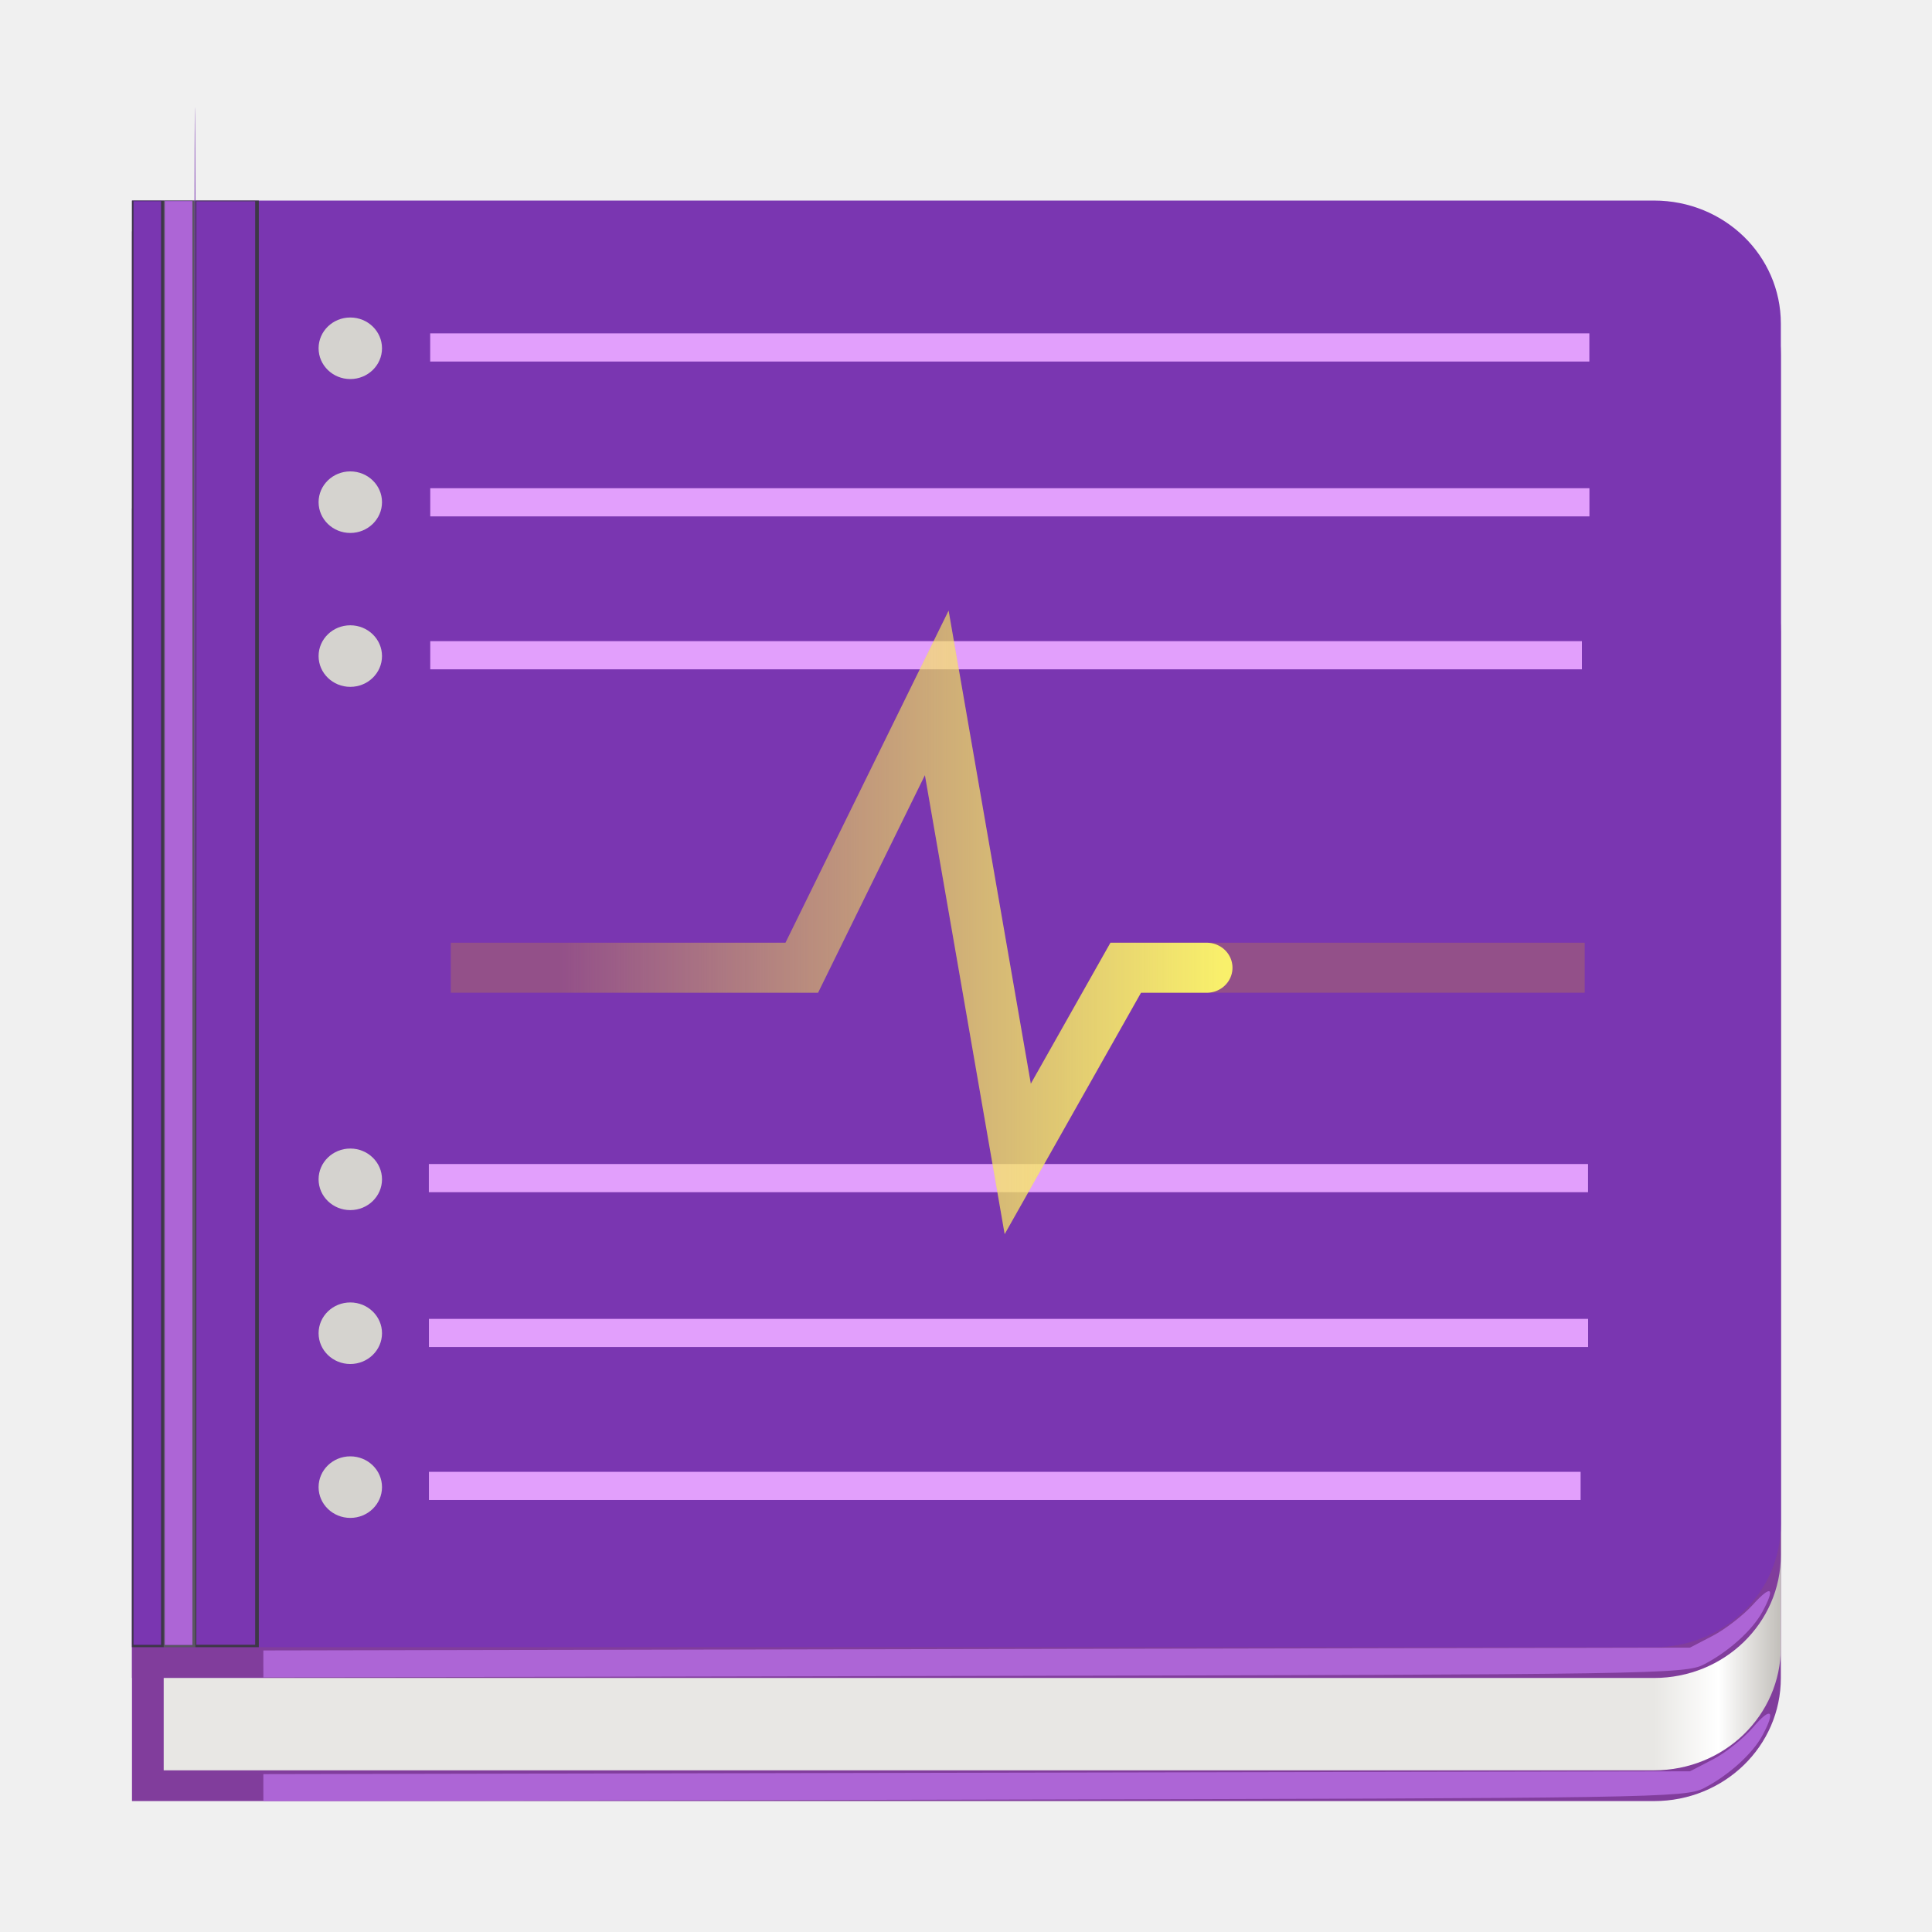
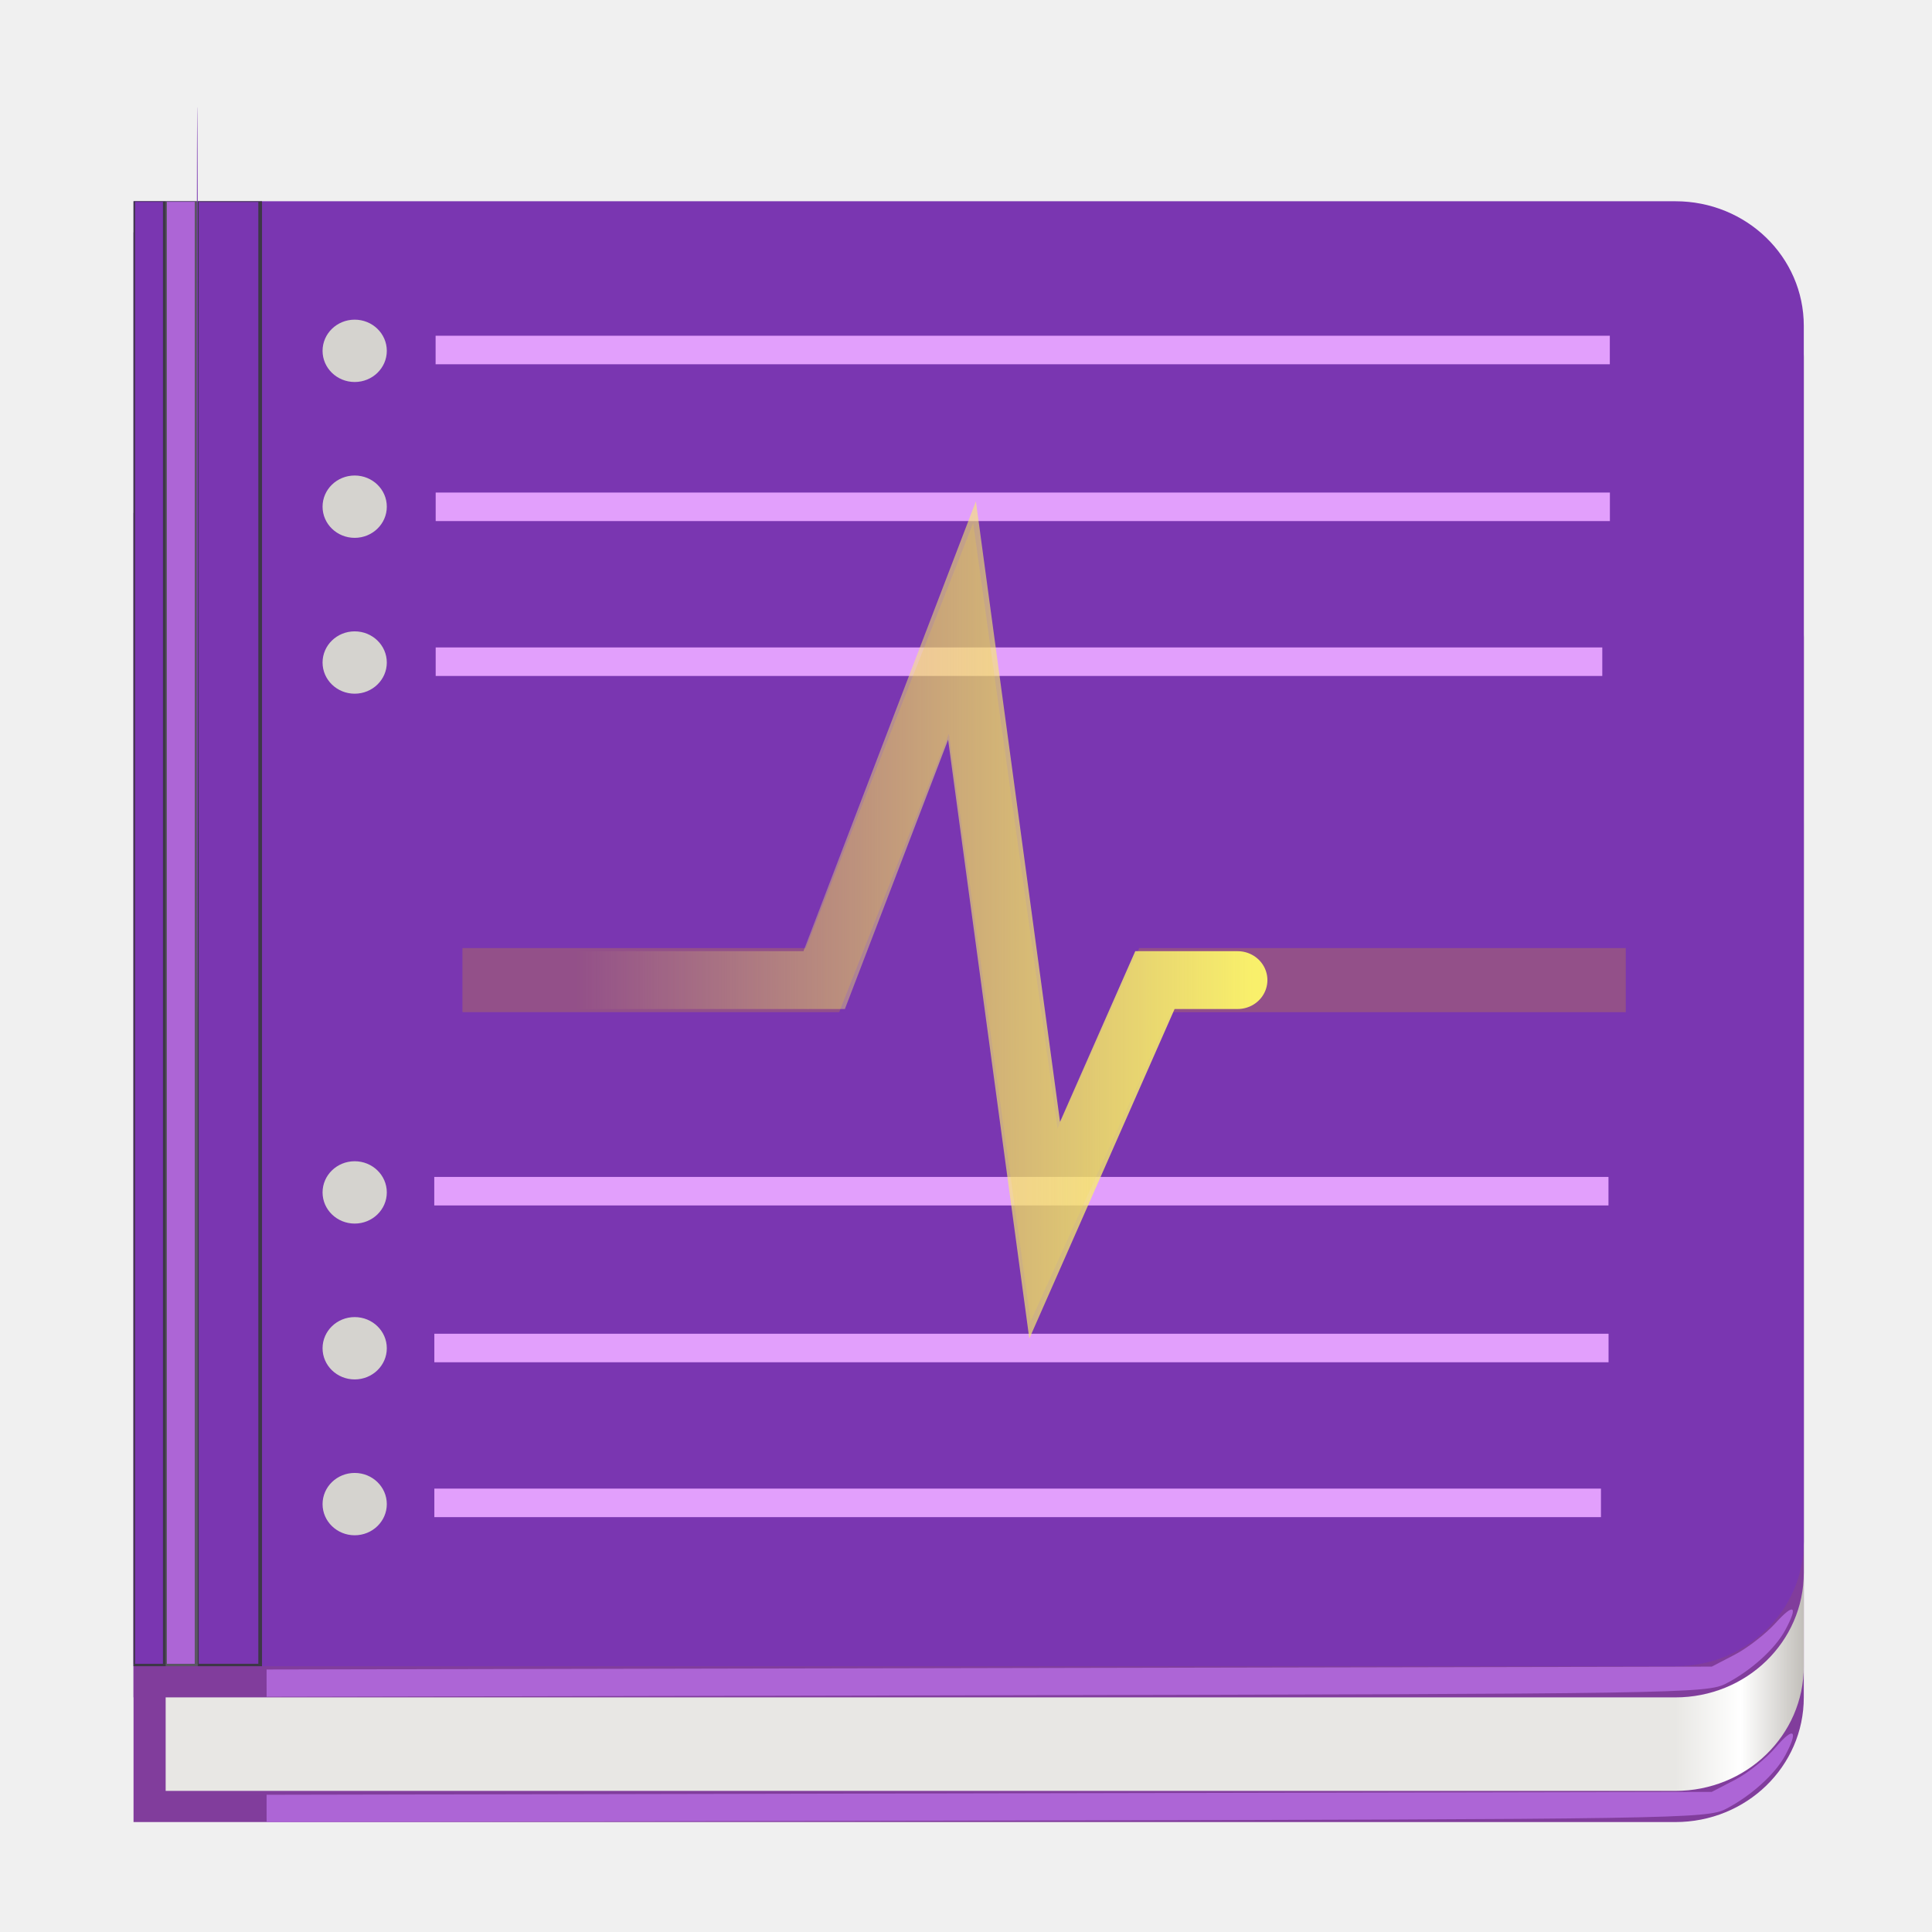
<svg xmlns="http://www.w3.org/2000/svg" xmlns:xlink="http://www.w3.org/1999/xlink" id="svg4157" height="24" width="24" version="1.1">
  <defs id="defs4159">
    <linearGradient id="linearGradient881">
      <stop offset="0" style="stop-color:#667885;stop-opacity:1" id="stop873" />
      <stop offset="1" style="stop-color:#485a6c;stop-opacity:1" id="stop879" />
    </linearGradient>
    <linearGradient gradientTransform="matrix(0.4594595,0,0,0.4594595,0.9742203,0.9717328)" gradientUnits="userSpaceOnUse" xlink:href="#linearGradient4095" id="linearGradient3233" y2="41.229" x2="24" y1="6.549" x1="24" />
    <linearGradient id="linearGradient4095">
      <stop offset="0" style="stop-color:#ffffff;stop-opacity:1" id="stop4097" />
      <stop offset="0.017" style="stop-color:#ffffff;stop-opacity:0.235" id="stop4100" />
      <stop offset="0.98" style="stop-color:#ffffff;stop-opacity:0.157" id="stop4102" />
      <stop offset="1" style="stop-color:#ffffff;stop-opacity:0.392" id="stop4104" />
    </linearGradient>
    <radialGradient gradientTransform="matrix(2.003784,0,0,1.4,27.98813,-17.4)" gradientUnits="userSpaceOnUse" xlink:href="#linearGradient3688-166-749-9" id="radialGradient3082-6" fy="43.5" fx="4.993" r="2.5" cy="43.5" cx="4.993" />
    <linearGradient id="linearGradient3688-166-749-9">
      <stop offset="0" style="stop-color:#181818;stop-opacity:1" id="stop2883-2" />
      <stop offset="1" style="stop-color:#181818;stop-opacity:0" id="stop2885-2" />
    </linearGradient>
    <radialGradient gradientTransform="matrix(2.003784,0,0,1.4,-20.01187,-104.4)" gradientUnits="userSpaceOnUse" xlink:href="#linearGradient3688-464-309-7-6" id="radialGradient3084-4" fy="43.5" fx="4.993" r="2.5" cy="43.5" cx="4.993" />
    <linearGradient id="linearGradient3688-464-309-7-6">
      <stop offset="0" style="stop-color:#181818;stop-opacity:1" id="stop2889-75" />
      <stop offset="1" style="stop-color:#181818;stop-opacity:0" id="stop2891-4-9" />
    </linearGradient>
    <linearGradient gradientUnits="userSpaceOnUse" xlink:href="#linearGradient3702-501-757-1" id="linearGradient3086-8" y2="39.999" x2="25.058" y1="47.028" x1="25.058" />
    <linearGradient id="linearGradient3702-501-757-1">
      <stop offset="0" style="stop-color:#181818;stop-opacity:0" id="stop2895-2" />
      <stop offset="0.5" style="stop-color:#181818;stop-opacity:1" id="stop2897-89" />
      <stop offset="1" style="stop-color:#181818;stop-opacity:0" id="stop2899-36" />
    </linearGradient>
    <linearGradient xlink:href="#linearGradient881" id="linearGradient871" x1="11.428" y1="2.526" x2="11.428" y2="21.451" gradientUnits="userSpaceOnUse" />
    <linearGradient id="linearGradient1879">
      <stop id="stop1873" offset="0" style="stop-color:#e8e7e4;stop-opacity:1" />
      <stop style="stop-color:#ffffff;stop-opacity:1" offset="0.511" id="stop1875" />
      <stop id="stop1877" offset="1" style="stop-color:#c2bfba;stop-opacity:1" />
    </linearGradient>
    <linearGradient id="linearGradient985">
      <stop id="stop981" offset="0" style="stop-color:#f9f06b;stop-opacity:1" />
      <stop id="stop983" offset="1" style="stop-color:#f9f06b;stop-opacity:0" />
    </linearGradient>
-     <linearGradient xlink:href="#linearGradient1879" id="linearGradient2794" gradientUnits="userSpaceOnUse" gradientTransform="matrix(0.25,0,0,0.25,-865.6188,893.4512)" x1="384" y1="120" x2="416" y2="120" />
-     <linearGradient xlink:href="#linearGradient985" id="linearGradient2796" gradientUnits="userSpaceOnUse" gradientTransform="matrix(0.2128499,0,0,0.1941129,-860.8346,896.2058)" x1="301" y1="33.559" x2="104" y2="33.559" />
+     <linearGradient xlink:href="#linearGradient1879" id="linearGradient2794-9" gradientUnits="userSpaceOnUse" gradientTransform="matrix(0.25,0,0,0.25,-898.3359,890.785)" x1="384" y1="120" x2="416" y2="120" />
+     <linearGradient xlink:href="#linearGradient985" id="linearGradient2796-4" gradientUnits="userSpaceOnUse" gradientTransform="matrix(0.2145162,0,0,0.2507855,-893.0871,890.7186)" x1="301" y1="33.559" x2="104" y2="33.559" />
  </defs>
  <rect width="17" height="17" x="3.501" y="3.499" id="rect6741-9" style="opacity:0.3;fill:none;stroke:url(#linearGradient3233);stroke-width:1;stroke-linecap:round;stroke-linejoin:round;stroke-miterlimit:4;stroke-dasharray:none;stroke-dashoffset:0;stroke-opacity:1" rx="1" ry="1" />
-   <g id="g12382" transform="matrix(0.1969502,0,0,0.1911775,178.567,-160.7331)" style="display:inline">
-     <g id="g8176" transform="translate(-32.7171,-2.666208)" style="display:inline;enable-background:new">
-       <path id="rect970-4-6-1-2-8" d="m -865.619,876.451 v 84 h 96 c 4.432,0 8,-3.568 8,-8 v -68 c 0,-4.432 -3.568,-8 -8,-8 z" style="display:inline;fill:#813d9c;fill-opacity:1;stroke:none;stroke-width:0.377;stroke-linejoin:round;stroke-miterlimit:4;stroke-dasharray:none;stroke-opacity:1;enable-background:new" />
-       <path style="display:inline;fill:url(#linearGradient2794);fill-opacity:1;stroke:none;stroke-width:6;stroke-linecap:butt;stroke-linejoin:miter;stroke-miterlimit:4;stroke-dasharray:none;stroke-dashoffset:0;stroke-opacity:1;marker:none;marker-start:none;marker-mid:none;marker-end:none;paint-order:normal;enable-background:new" d="m -863.619,888.451 v 70 h 94 c 4.432,0 8,-3.568 8,-8 v -54 c 0,-4.432 -3.568,-8 -8,-8 z" id="rect954-3-6-3-2-0-9-4" />
-       <path id="rect970-5-3-1-8-6-1-5" d="m -865.619,858.451 v 94 h 96 c 4.432,0 8,-3.568 8,-8 v -78 c 0,-4.432 -3.568,-8 -8,-8 z" style="display:inline;fill:#813d9c;fill-opacity:1;stroke:none;stroke-width:0.377;stroke-linejoin:round;stroke-miterlimit:4;stroke-dasharray:none;stroke-opacity:1;enable-background:new" />
-       <path id="rect970-5-4-4-1-2-0" d="m -865.619,856.451 v 94 h 96 c 4.432,0 8,-3.568 8,-8 v -78 c 0,-4.432 -3.568,-8 -8,-8 z" style="display:inline;fill:#7a36b1;fill-opacity:1;stroke:none;stroke-width:0.377;stroke-linejoin:round;stroke-miterlimit:4;stroke-dasharray:none;stroke-opacity:1;enable-background:new" />
-       <rect y="856.451" x="-865.619" height="94" width="8" id="rect1073-6-7-5-7-3" style="display:inline;fill:#3d3846;fill-opacity:1;stroke:none;stroke-width:4;stroke-linecap:round;stroke-linejoin:round;stroke-miterlimit:4;stroke-dasharray:none;stroke-dashoffset:0;stroke-opacity:1;enable-background:new" />
-       <path id="path1217-1-4-49-9-6" d="m -862.619,950.451 v -94" style="display:inline;opacity:0.15;fill:none;fill-rule:evenodd;stroke:#ffffff;stroke-width:2;stroke-linecap:butt;stroke-linejoin:miter;stroke-miterlimit:4;stroke-dasharray:none;stroke-opacity:1;enable-background:new" />
-       <path style="display:inline;fill:#7a36b1;fill-opacity:1;stroke-width:0.247;enable-background:new" d="m -861.561,903.395 v -46.899 h 1.856 1.856 v 46.899 46.899 h -1.856 -1.856 z" id="path32544-0-0-3-1" />
-       <path style="display:inline;fill:#7a36b1;fill-opacity:1;stroke-width:0.247;enable-background:new" d="m -861.687,879.395 c 0,-25.863 0.029,-36.406 0.064,-23.43 0.035,12.976 0.035,34.136 -1e-5,47.023 -0.035,12.886 -0.064,2.27 -0.064,-23.593 z" id="path32620-6-9-6-0" />
-       <path style="display:inline;fill:#ad65d6;fill-opacity:1;stroke-width:0.247;enable-background:new" d="m -863.541,903.395 v -46.899 h 0.866 0.866 v 46.899 46.899 h -0.866 -0.866 z" id="path32659-2-1-0-6" />
-       <path style="display:inline;fill:#4c158a;fill-opacity:1;stroke-width:0.247;enable-background:new" d="m -865.521,903.395 v -46.899 h 0.866 0.866 v 46.899 46.899 h -0.866 -0.866 z" id="path32735-9-7-6-3" />
-       <path style="display:inline;fill:#7a36b1;fill-opacity:1;stroke-width:0.247;enable-background:new" d="m -863.541,903.395 v -46.899 h 0.866 0.866 v 46.899 46.899 h -0.866 -0.866 z" id="path33332-0-1-6-20" />
-       <path style="display:inline;fill:#7a36b1;fill-opacity:1;stroke-width:0.247;enable-background:new" d="m -865.521,903.395 v -46.899 h 0.866 0.866 v 46.899 46.899 h -0.866 -0.866 z" id="path33482-8-1-1-6" />
-       <path style="display:inline;fill:#ad65d6;fill-opacity:1;stroke-width:0.247;enable-background:new" d="m -863.541,903.395 v -46.899 h 0.866 0.866 v 46.899 46.899 h -0.866 -0.866 z" id="path33862-3-97-7-1" />
-       <path style="display:inline;fill:#e29ffc;fill-opacity:1;stroke-width:0.153;enable-background:new" d="m -846.889,939.971 v -0.915 h 36.32 36.32 v 0.915 0.915 h -36.32 -36.32 z" id="path209464-7-0-1-7-4-4-5-3-55" />
-       <a id="a211277-8-1-0-6-7-4" transform="matrix(0.9341682,0,0,1,-208.491,479.7297)" style="display:inline;fill:#e29ffc;enable-background:new">
-         <path style="display:inline;fill:#e29ffc;fill-opacity:1;stroke-width:0.159;enable-background:new" d="m -683.387,450.303 v -0.915 h 39.133 39.133 v 0.915 0.915 h -39.133 -39.133 z" id="path209464-7-0-1-0-4-8-3-3-5-7" />
+   <g id="g4066" transform="matrix(0.1995056,0,0,0.1936,180.8819,-162.7928)" style="display:inline">
+     <g id="g3074" style="display:inline;enable-background:new">
+       <path id="rect970-4-6-1-2-8-4" d="m -898.336,873.785 v 84 h 96 c 4.432,0 8,-3.568 8,-8 v -68 c 0,-4.432 -3.568,-8 -8,-8 z" style="display:inline;fill:#813d9c;fill-opacity:1;stroke:none;stroke-width:0.377;stroke-linejoin:round;stroke-miterlimit:4;stroke-dasharray:none;stroke-opacity:1;enable-background:new" />
+       <path style="display:inline;fill:url(#linearGradient2794-9);fill-opacity:1;stroke:none;stroke-width:6;stroke-linecap:butt;stroke-linejoin:miter;stroke-miterlimit:4;stroke-dasharray:none;stroke-dashoffset:0;stroke-opacity:1;marker:none;marker-start:none;marker-mid:none;marker-end:none;paint-order:normal;enable-background:new" d="m -896.336,885.785 v 70 h 94 c 4.432,0 8,-3.568 8,-8 v -54 c 0,-4.432 -3.568,-8 -8,-8 z" id="rect954-3-6-3-2-0-9-4-5" />
+       <path id="rect970-5-3-1-8-6-1-5-0" d="m -898.336,855.785 v 94 h 96 c 4.432,0 8,-3.568 8,-8 v -78 c 0,-4.432 -3.568,-8 -8,-8 z" style="display:inline;fill:#813d9c;fill-opacity:1;stroke:none;stroke-width:0.377;stroke-linejoin:round;stroke-miterlimit:4;stroke-dasharray:none;stroke-opacity:1;enable-background:new" />
+       <path id="rect970-5-4-4-1-2-0-3" d="m -898.336,853.785 v 94 h 96 c 4.432,0 8,-3.568 8,-8 v -78 c 0,-4.432 -3.568,-8 -8,-8 z" style="display:inline;fill:#7a36b1;fill-opacity:1;stroke:none;stroke-width:0.377;stroke-linejoin:round;stroke-miterlimit:4;stroke-dasharray:none;stroke-opacity:1;enable-background:new" />
+       <rect y="853.785" x="-898.336" height="94" width="8" id="rect1073-6-7-5-7-3-6" style="display:inline;fill:#3d3846;fill-opacity:1;stroke:none;stroke-width:4;stroke-linecap:round;stroke-linejoin:round;stroke-miterlimit:4;stroke-dasharray:none;stroke-dashoffset:0;stroke-opacity:1;enable-background:new" />
+       <path id="path1217-1-4-49-9-6-1" d="m -895.336,947.785 v -94" style="display:inline;opacity:0.15;fill:none;fill-rule:evenodd;stroke:#ffffff;stroke-width:2;stroke-linecap:butt;stroke-linejoin:miter;stroke-miterlimit:4;stroke-dasharray:none;stroke-opacity:1;enable-background:new" />
+       <path style="display:inline;fill:#7a36b1;fill-opacity:1;stroke-width:0.247;enable-background:new" d="m -894.278,900.729 v -46.899 h 1.856 1.856 v 46.899 46.899 h -1.856 -1.856 z" id="path32544-0-0-3-1-0" />
+       <path style="display:inline;fill:#7a36b1;fill-opacity:1;stroke-width:0.247;enable-background:new" d="m -894.405,876.729 c 0,-25.863 0.029,-36.406 0.064,-23.43 0.035,12.976 0.035,34.136 0,47.023 -0.035,12.886 -0.064,2.27 -0.064,-23.593 z" id="path32620-6-9-6-0-6" />
+       <path style="display:inline;fill:#ad65d6;fill-opacity:1;stroke-width:0.247;enable-background:new" d="m -896.258,900.729 v -46.899 h 0.866 0.866 v 46.899 46.899 h -0.866 -0.866 z" id="path32659-2-1-0-6-3" />
+       <path style="display:inline;fill:#4c158a;fill-opacity:1;stroke-width:0.247;enable-background:new" d="m -898.238,900.729 v -46.899 h 0.866 0.866 v 46.899 46.899 h -0.866 -0.866 z" id="path32735-9-7-6-3-2" />
+       <path style="display:inline;fill:#7a36b1;fill-opacity:1;stroke-width:0.247;enable-background:new" d="m -896.258,900.729 v -46.899 h 0.866 0.866 v 46.899 46.899 h -0.866 -0.866 z" id="path33332-0-1-6-20-0" />
+       <path style="display:inline;fill:#7a36b1;fill-opacity:1;stroke-width:0.247;enable-background:new" d="m -898.238,900.729 v -46.899 h 0.866 0.866 v 46.899 46.899 h -0.866 -0.866 z" id="path33482-8-1-1-6-6" />
+       <path style="display:inline;fill:#ad65d6;fill-opacity:1;stroke-width:0.247;enable-background:new" d="m -896.258,900.729 v -46.899 h 0.866 0.866 v 46.899 46.899 h -0.866 -0.866 z" id="path33862-3-97-7-1-1" />
+       <path style="display:inline;fill:#e29ffc;fill-opacity:1;stroke-width:0.153;enable-background:new" d="m -879.606,937.304 v -0.915 h 36.32 36.32 v 0.915 0.915 h -36.32 -36.32 z" id="path209464-7-0-1-7-4-4-5-3-55-5" />
+       <a id="a211277-8-1-0-6-7-4-5" transform="matrix(0.9341682,0,0,1,-241.2081,477.0635)" style="display:inline;fill:#e29ffc;enable-background:new">
+         <path style="display:inline;fill:#e29ffc;fill-opacity:1;stroke-width:0.159;enable-background:new" d="m -683.387,450.303 v -0.915 h 39.133 39.133 v 0.915 0.915 h -39.133 -39.133 z" id="path209464-7-0-1-0-4-8-3-3-5-7-4" />
      </a>
-       <a id="a211277-1-5-5-9-9-9-6" transform="matrix(0.9341682,0,0,1,-208.4956,469.6676)" style="display:inline;fill:#e29ffc;enable-background:new">
-         <path style="display:inline;fill:#e29ffc;fill-opacity:1;stroke-width:0.159;enable-background:new" d="m -683.387,450.303 v -0.915 h 39.133 39.133 v 0.915 0.915 h -39.133 -39.133 z" id="path209464-7-0-1-0-3-0-9-1-4-2-5" />
+       <a id="a211277-1-5-5-9-9-9-6-7" transform="matrix(0.9341682,0,0,1,-241.2127,467.0014)" style="display:inline;fill:#e29ffc;enable-background:new">
+         <path style="display:inline;fill:#e29ffc;fill-opacity:1;stroke-width:0.159;enable-background:new" d="m -683.387,450.303 v -0.915 h 39.133 39.133 v 0.915 0.915 h -39.133 -39.133 z" id="path209464-7-0-1-0-3-0-9-1-4-2-5-6" />
      </a>
-       <path style="display:inline;fill:#e29ffc;fill-opacity:1;stroke-width:0.153;enable-background:new" d="m -846.806,885.996 v -0.915 h 36.32 36.32 v 0.915 0.915 h -36.32 -36.32 z" id="path209464-7-0-1-7-4-4-5-3-7-6" />
-       <a id="a211277-8-1-0-6-7-3-9" transform="matrix(0.9341682,0,0,1,-208.4075,425.7552)" style="display:inline;fill:#e29ffc;enable-background:new">
-         <path style="display:inline;fill:#e29ffc;fill-opacity:1;stroke-width:0.159;enable-background:new" d="m -683.387,450.303 v -0.915 h 39.133 39.133 v 0.915 0.915 h -39.133 -39.133 z" id="path209464-7-0-1-0-4-8-3-3-5-6-3" />
+       <path style="display:inline;fill:#e29ffc;fill-opacity:1;stroke-width:0.153;enable-background:new" d="m -879.523,883.33 v -0.915 h 36.32 36.32 v 0.915 0.915 h -36.32 -36.32 z" id="path209464-7-0-1-7-4-4-5-3-7-6-5" />
+       <a id="a211277-8-1-0-6-7-3-9-6" transform="matrix(0.9341682,0,0,1,-241.1246,423.089)" style="display:inline;fill:#e29ffc;enable-background:new">
+         <path style="display:inline;fill:#e29ffc;fill-opacity:1;stroke-width:0.159;enable-background:new" d="m -683.387,450.303 v -0.915 h 39.133 39.133 v 0.915 0.915 h -39.133 -39.133 z" id="path209464-7-0-1-0-4-8-3-3-5-6-3-9" />
      </a>
-       <a id="a211277-1-5-5-9-9-9-1-7" transform="matrix(0.9341682,0,0,1,-208.4121,415.6931)" style="display:inline;fill:#e29ffc;enable-background:new">
-         <path style="display:inline;fill:#e29ffc;fill-opacity:1;stroke-width:0.159;enable-background:new" d="m -683.387,450.303 v -0.915 h 39.133 39.133 v 0.915 0.915 h -39.133 -39.133 z" id="path209464-7-0-1-0-3-0-9-1-4-2-2-4" />
+       <a id="a211277-1-5-5-9-9-9-1-7-3" transform="matrix(0.9341682,0,0,1,-241.1292,413.0269)" style="display:inline;fill:#e29ffc;enable-background:new">
+         <path style="display:inline;fill:#e29ffc;fill-opacity:1;stroke-width:0.159;enable-background:new" d="m -683.387,450.303 v -0.915 h 39.133 39.133 v 0.915 0.915 h -39.133 -39.133 z" id="path209464-7-0-1-0-3-0-9-1-4-2-2-4-7" />
      </a>
-       <path style="fill:#ad65d6;fill-opacity:1;stroke-width:0.349" d="m -857.333,951.537 v -0.875 l 44.992,-0.092 44.992,-0.092 1.431,-0.766 c 0.787,-0.421 1.927,-1.331 2.534,-2.022 1.165,-1.326 1.433,-1.13 0.61,0.446 -0.629,1.203 -2.137,2.605 -3.7,3.437 -1.172,0.624 -3.082,0.655 -46.04,0.745 l -44.817,0.094 z" id="path28190-9-8-2-5" />
-       <path style="fill:#ad65d6;fill-opacity:1;stroke-width:0.349" d="m -857.333,959.575 v -0.876 l 44.992,-0.092 44.992,-0.092 1.451,-0.776 c 0.798,-0.427 1.938,-1.367 2.534,-2.089 1.13,-1.37 1.436,-1.098 0.589,0.524 -0.629,1.203 -2.137,2.605 -3.7,3.437 -1.172,0.624 -3.083,0.655 -46.04,0.746 l -44.817,0.095 z" id="path28229-6-12-8-2" />
-       <circle r="2" cy="940.05" cx="-851.849" id="circle1505-1-2-4" style="vector-effect:none;fill:#d5d3cf;fill-opacity:1;stroke:none;stroke-width:8;stroke-linecap:butt;stroke-linejoin:round;stroke-miterlimit:4;stroke-dasharray:none;stroke-dashoffset:0;stroke-opacity:1" />
-       <circle style="vector-effect:none;fill:#d5d3cf;fill-opacity:1;stroke:none;stroke-width:8;stroke-linecap:butt;stroke-linejoin:round;stroke-miterlimit:4;stroke-dasharray:none;stroke-dashoffset:0;stroke-opacity:1" id="circle1507-7-9-7" cx="-851.849" cy="930.05" r="2" />
-       <circle r="2" cy="920.05" cx="-851.849" id="circle1509-2-3-4" style="vector-effect:none;fill:#d5d3cf;fill-opacity:1;stroke:none;stroke-width:8;stroke-linecap:butt;stroke-linejoin:round;stroke-miterlimit:4;stroke-dasharray:none;stroke-dashoffset:0;stroke-opacity:1" />
-       <circle style="vector-effect:none;fill:#d5d3cf;fill-opacity:1;stroke:none;stroke-width:8;stroke-linecap:butt;stroke-linejoin:round;stroke-miterlimit:4;stroke-dasharray:none;stroke-dashoffset:0;stroke-opacity:1" id="circle1511-7-9-43" cx="-851.849" cy="886.05" r="2" />
-       <circle r="2" cy="876.05" cx="-851.849" id="circle1513-9-2-0-0" style="vector-effect:none;fill:#d5d3cf;fill-opacity:1;stroke:none;stroke-width:8;stroke-linecap:butt;stroke-linejoin:round;stroke-miterlimit:4;stroke-dasharray:none;stroke-dashoffset:0;stroke-opacity:1" />
-       <circle style="vector-effect:none;fill:#d5d3cf;fill-opacity:1;stroke:none;stroke-width:8;stroke-linecap:butt;stroke-linejoin:round;stroke-miterlimit:4;stroke-dasharray:none;stroke-dashoffset:0;stroke-opacity:1" id="circle1515-2-8-7" cx="-851.849" cy="866.05" r="2" />
-       <path id="path1092-6-1-3-7-5-5-1-4-8" style="display:inline;opacity:0.236;fill:none;stroke:#e5a50a;stroke-width:3.252;stroke-linecap:butt;stroke-linejoin:miter;stroke-miterlimit:10;stroke-dasharray:none;stroke-opacity:1;enable-background:new" d="m -845.509,906.3 h 22.136 l 8.514,-17.858 5.108,30.282 6.811,-12.423 h 28.948" />
-       <path id="path1092-6-1-3-7-5-1-0-0-3-6" style="display:inline;fill:none;stroke:url(#linearGradient2796);stroke-width:3.252;stroke-linecap:round;stroke-linejoin:miter;stroke-miterlimit:10;stroke-dasharray:none;stroke-opacity:1;enable-background:new" d="m -845.509,906.3 h 22.136 l 8.514,-17.858 5.108,30.282 6.811,-12.423 h 5.108" />
+       <path style="fill:#ad65d6;fill-opacity:1;stroke-width:0.349" d="m -890.051,948.87 v -0.875 l 44.992,-0.092 44.992,-0.092 1.431,-0.766 c 0.787,-0.421 1.927,-1.331 2.534,-2.022 1.165,-1.326 1.433,-1.13 0.61,0.446 -0.629,1.203 -2.137,2.605 -3.7,3.437 -1.172,0.624 -3.082,0.655 -46.04,0.745 l -44.817,0.094 z" id="path28190-9-8-2-5-4" />
+       <path style="fill:#ad65d6;fill-opacity:1;stroke-width:0.349" d="m -890.051,956.909 v -0.876 l 44.992,-0.092 44.992,-0.092 1.451,-0.776 c 0.798,-0.427 1.938,-1.367 2.534,-2.089 1.13,-1.37 1.436,-1.098 0.589,0.524 -0.629,1.203 -2.137,2.605 -3.7,3.437 -1.172,0.624 -3.083,0.655 -46.04,0.746 l -44.817,0.095 z" id="path28229-6-12-8-2-5" />
+       <circle r="2" cy="937.383" cx="-884.566" id="circle1505-1-2-4-2" style="vector-effect:none;fill:#d5d3cf;fill-opacity:1;stroke:none;stroke-width:8;stroke-linecap:butt;stroke-linejoin:round;stroke-miterlimit:4;stroke-dasharray:none;stroke-dashoffset:0;stroke-opacity:1" />
+       <circle style="vector-effect:none;fill:#d5d3cf;fill-opacity:1;stroke:none;stroke-width:8;stroke-linecap:butt;stroke-linejoin:round;stroke-miterlimit:4;stroke-dasharray:none;stroke-dashoffset:0;stroke-opacity:1" id="circle1507-7-9-7-5" cx="-884.566" cy="927.383" r="2" />
+       <circle r="2" cy="917.383" cx="-884.566" id="circle1509-2-3-4-4" style="vector-effect:none;fill:#d5d3cf;fill-opacity:1;stroke:none;stroke-width:8;stroke-linecap:butt;stroke-linejoin:round;stroke-miterlimit:4;stroke-dasharray:none;stroke-dashoffset:0;stroke-opacity:1" />
+       <circle style="vector-effect:none;fill:#d5d3cf;fill-opacity:1;stroke:none;stroke-width:8;stroke-linecap:butt;stroke-linejoin:round;stroke-miterlimit:4;stroke-dasharray:none;stroke-dashoffset:0;stroke-opacity:1" id="circle1511-7-9-43-7" cx="-884.566" cy="883.383" r="2" />
+       <circle r="2" cy="873.383" cx="-884.566" id="circle1513-9-2-0-0-4" style="vector-effect:none;fill:#d5d3cf;fill-opacity:1;stroke:none;stroke-width:8;stroke-linecap:butt;stroke-linejoin:round;stroke-miterlimit:4;stroke-dasharray:none;stroke-dashoffset:0;stroke-opacity:1" />
+       <circle style="vector-effect:none;fill:#d5d3cf;fill-opacity:1;stroke:none;stroke-width:8;stroke-linecap:butt;stroke-linejoin:round;stroke-miterlimit:4;stroke-dasharray:none;stroke-dashoffset:0;stroke-opacity:1" id="circle1515-2-8-7-4" cx="-884.566" cy="863.383" r="2" />
+       <g id="g1010" transform="matrix(1.012845,0,0,1.263944,11.65211,-238.3824)">
+         <path id="path1092-6-1-3-7-5-5-1-4-8-3" style="display:inline;opacity:0.236;fill:none;stroke:#e5a50a;stroke-width:3.252;stroke-linecap:butt;stroke-linejoin:miter;stroke-miterlimit:10;stroke-dasharray:none;stroke-opacity:1;enable-background:new" d="m -878.227,903.634 h 22.136 l 8.514,-17.858 5.108,30.282 6.811,-12.423 h 28.948" />
+       </g>
+       <path id="path1092-6-1-3-7-5-1-0-0-3-6-0" style="display:inline;fill:none;stroke:url(#linearGradient2796-4);stroke-width:3.711;stroke-linecap:round;stroke-linejoin:miter;stroke-miterlimit:10;stroke-dasharray:none;stroke-opacity:1;enable-background:new" d="m -877.642,903.759 h 22.31 l 8.581,-23.072 5.148,39.123 6.865,-16.05 h 5.148" />
    </g>
  </g>
</svg>
